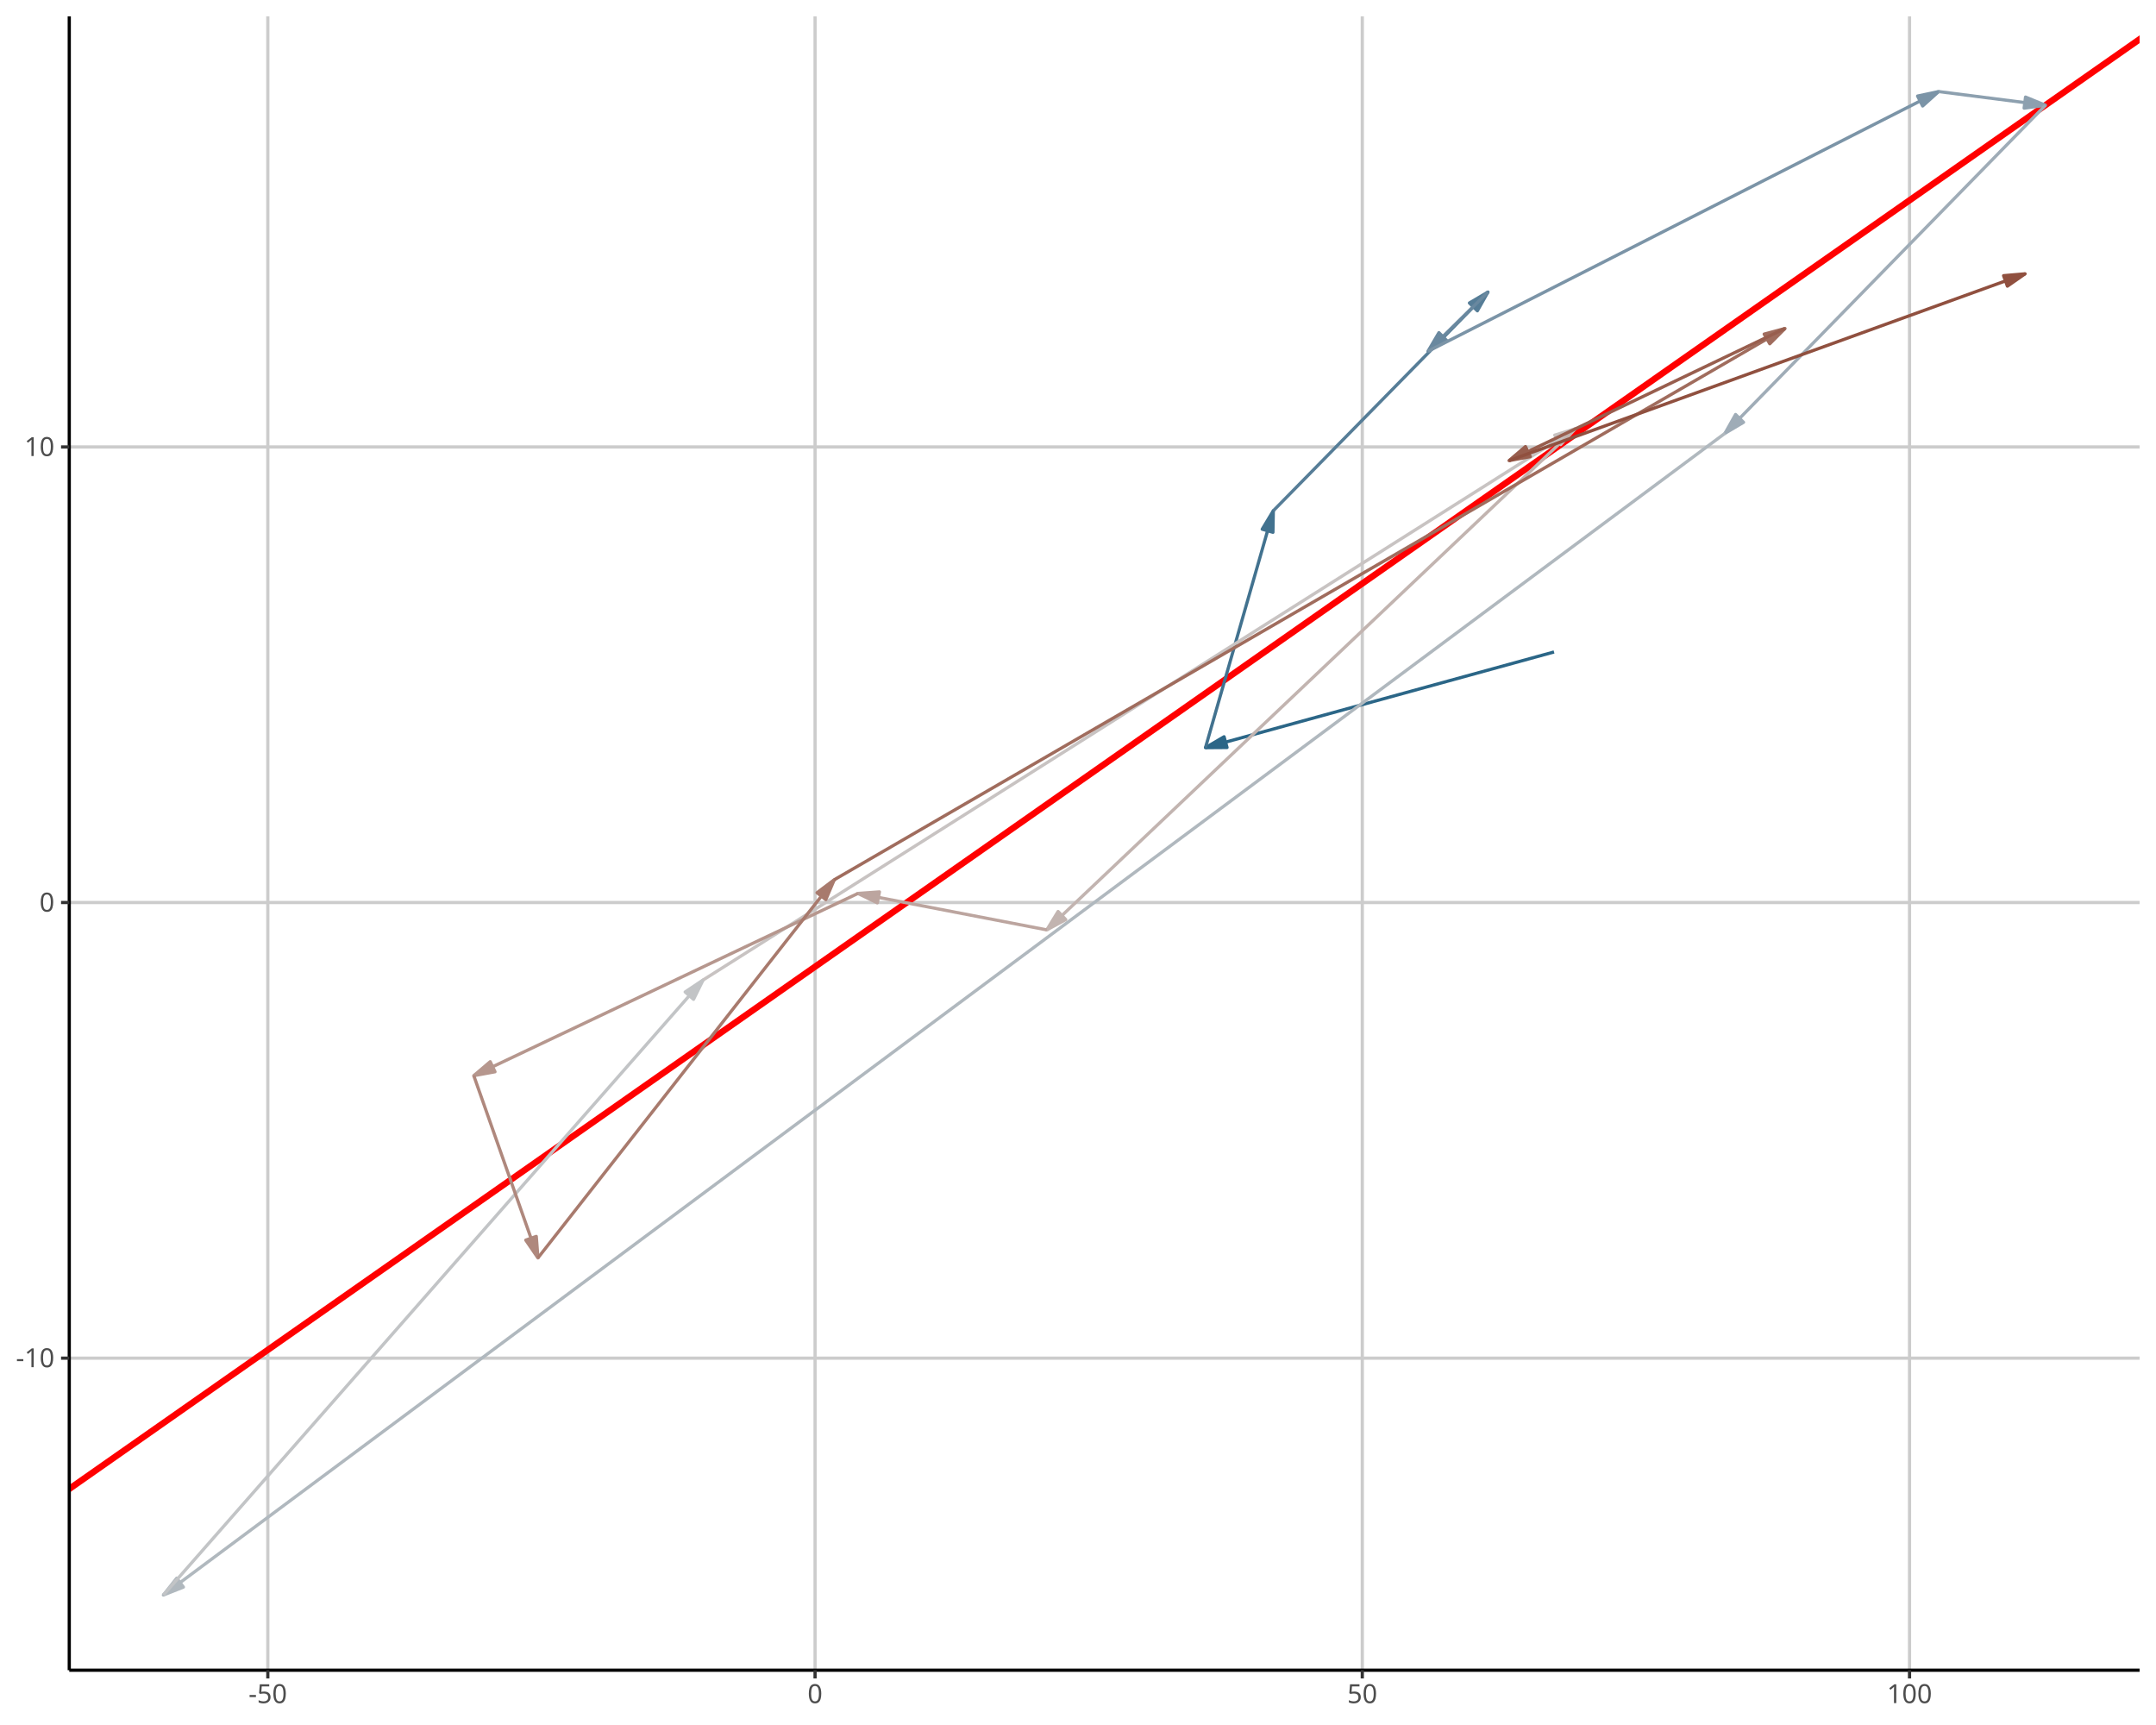
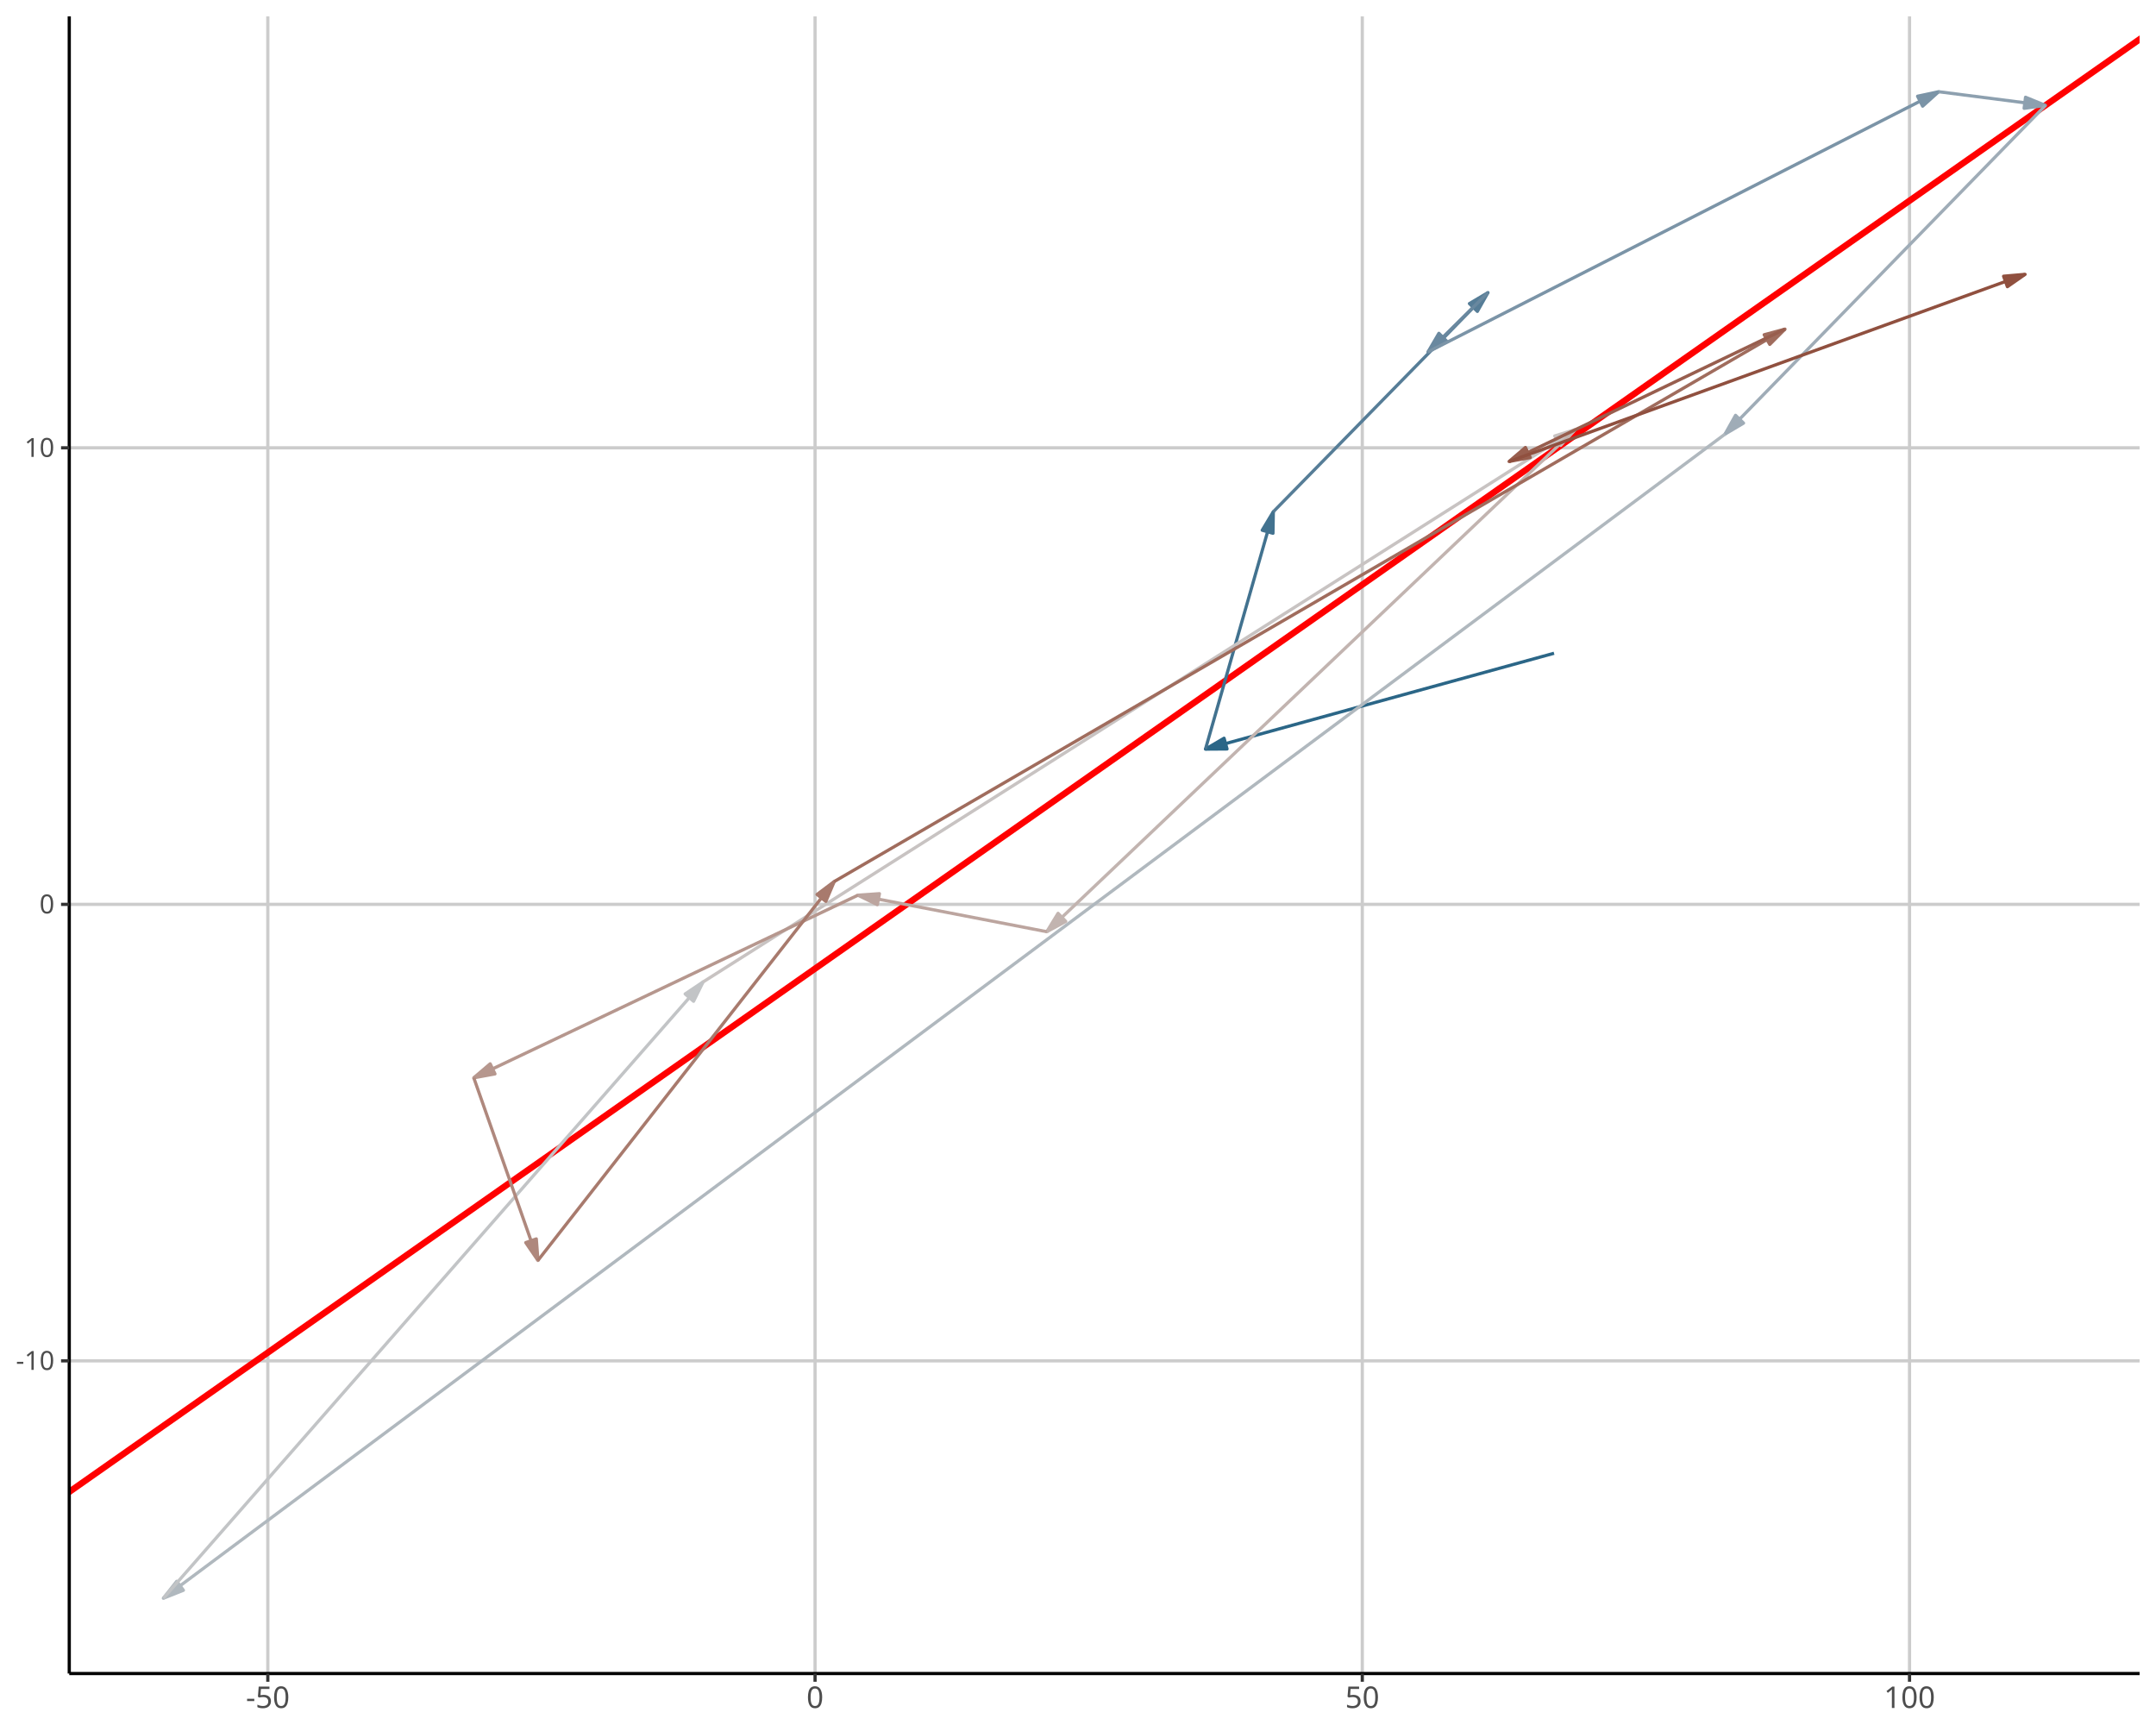
<svg xmlns="http://www.w3.org/2000/svg" class="svglite" data-engine-version="2.0" width="720.00pt" height="576.00pt" viewBox="0 0 720.00 576.00">
  <defs>
    <style type="text/css">
    .svglite line, .svglite polyline, .svglite polygon, .svglite path, .svglite rect, .svglite circle {
      fill: none;
      stroke: #000000;
      stroke-linecap: round;
      stroke-linejoin: round;
      stroke-miterlimit: 10.00;
    }
  </style>
  </defs>
  <rect width="100%" height="100%" style="stroke: none; fill: #FFFFFF;" />
  <defs>
    <clipPath id="cpMC4wMHw3MjAuMDB8MC4wMHw1NzYuMDA=">
      <rect x="0.00" y="0.00" width="720.00" height="576.00" />
    </clipPath>
  </defs>
  <g clip-path="url(#cpMC4wMHw3MjAuMDB8MC4wMHw1NzYuMDA=)">
    <rect x="0.00" y="0.00" width="720.00" height="576.00" style="stroke-width: 1.07; stroke: #FFFFFF; fill: #FFFFFF;" />
  </g>
  <defs>
-     <clipPath id="cpMjMuMTN8NzE0LjUyfDUuNDh8NTU3Ljcx">
-       <rect x="23.13" y="5.48" width="691.39" height="552.23" />
+     <clipPath id="cpMjMuMTN8NzE0LjUyfDUuNDh8NTU4Ljgy">
+       <rect x="23.13" y="5.48" width="691.39" height="553.34" />
    </clipPath>
  </defs>
-   <g clip-path="url(#cpMjMuMTN8NzE0LjUyfDUuNDh8NTU3Ljcx)">
-     <rect x="23.13" y="5.48" width="691.39" height="552.23" style="stroke-width: 1.07; stroke: none; fill: #FFFFFF;" />
-     <polyline points="23.13,453.50 714.52,453.50 " style="stroke-width: 1.07; stroke: #CCCCCC; stroke-linecap: butt;" />
-     <polyline points="23.13,301.37 714.52,301.37 " style="stroke-width: 1.07; stroke: #CCCCCC; stroke-linecap: butt;" />
-     <polyline points="23.13,149.24 714.52,149.24 " style="stroke-width: 1.07; stroke: #CCCCCC; stroke-linecap: butt;" />
-     <polyline points="89.44,557.71 89.44,5.48 " style="stroke-width: 1.07; stroke: #CCCCCC; stroke-linecap: butt;" />
-     <polyline points="272.19,557.71 272.19,5.48 " style="stroke-width: 1.07; stroke: #CCCCCC; stroke-linecap: butt;" />
-     <polyline points="454.94,557.71 454.94,5.48 " style="stroke-width: 1.07; stroke: #CCCCCC; stroke-linecap: butt;" />
-     <polyline points="637.69,557.71 637.69,5.48 " style="stroke-width: 1.07; stroke: #CCCCCC; stroke-linecap: butt;" />
-     <line x1="-668.26" y1="981.24" x2="1405.91" y2="-470.97" style="stroke-width: 2.13; stroke: #FF0000; stroke-linecap: butt;" />
-     <line x1="518.97" y1="217.70" x2="402.57" y2="249.65" style="stroke-width: 1.07; stroke: #2B6687; stroke-linecap: butt;" />
-     <polygon points="408.78,246.01 402.57,249.65 409.77,249.60 " style="stroke-width: 1.07; stroke: #2B6687; stroke-linecap: butt; fill: #2B6687;" />
-     <line x1="402.57" y1="249.65" x2="425.23" y2="170.54" style="stroke-width: 1.07; stroke: #42728F; stroke-linecap: butt;" />
-     <polygon points="425.10,177.74 425.23,170.54 421.52,176.71 " style="stroke-width: 1.07; stroke: #42728F; stroke-linecap: butt; fill: #42728F;" />
-     <line x1="425.23" y1="170.54" x2="496.91" y2="97.52" style="stroke-width: 1.07; stroke: #567D97; stroke-linecap: butt;" />
-     <polygon points="493.37,103.79 496.91,97.52 490.71,101.17 " style="stroke-width: 1.07; stroke: #567D97; stroke-linecap: butt; fill: #567D97;" />
-     <line x1="496.91" y1="97.52" x2="476.89" y2="117.29" style="stroke-width: 1.07; stroke: #69889F; stroke-linecap: butt;" />
-     <polygon points="480.53,111.08 476.89,117.29 483.14,113.73 " style="stroke-width: 1.07; stroke: #69889F; stroke-linecap: butt; fill: #69889F;" />
-     <line x1="476.89" y1="117.29" x2="647.42" y2="30.58" style="stroke-width: 1.07; stroke: #7B94A7; stroke-linecap: butt;" />
-     <polygon points="642.07,35.39 647.42,30.58 640.38,32.07 " style="stroke-width: 1.07; stroke: #7B94A7; stroke-linecap: butt; fill: #7B94A7;" />
-     <line x1="647.42" y1="30.58" x2="683.09" y2="35.14" style="stroke-width: 1.07; stroke: #8DA0AF; stroke-linecap: butt;" />
-     <polygon points="675.96,36.11 683.09,35.14 676.43,32.41 " style="stroke-width: 1.07; stroke: #8DA0AF; stroke-linecap: butt; fill: #8DA0AF;" />
-     <line x1="683.09" y1="35.14" x2="576.07" y2="144.68" style="stroke-width: 1.07; stroke: #9FACB7; stroke-linecap: butt;" />
-     <polygon points="579.60,138.40 576.07,144.68 582.26,141.01 " style="stroke-width: 1.07; stroke: #9FACB7; stroke-linecap: butt; fill: #9FACB7;" />
-     <line x1="576.07" y1="144.68" x2="54.56" y2="532.60" style="stroke-width: 1.07; stroke: #B0B8BE; stroke-linecap: butt;" />
-     <polygon points="59.03,526.96 54.56,532.60 61.25,529.95 " style="stroke-width: 1.07; stroke: #B0B8BE; stroke-linecap: butt; fill: #B0B8BE;" />
-     <line x1="54.56" y1="532.60" x2="234.80" y2="327.23" style="stroke-width: 1.07; stroke: #C2C4C6; stroke-linecap: butt;" />
-     <polygon points="231.61,333.69 234.80,327.23 228.81,331.23 " style="stroke-width: 1.07; stroke: #C2C4C6; stroke-linecap: butt; fill: #C2C4C6;" />
-     <line x1="234.80" y1="327.23" x2="526.07" y2="143.16" style="stroke-width: 1.07; stroke: #C8C3C2; stroke-linecap: butt;" />
-     <polygon points="521.19,148.45 526.07,143.16 519.20,145.30 " style="stroke-width: 1.07; stroke: #C8C3C2; stroke-linecap: butt; fill: #C8C3C2;" />
-     <line x1="526.07" y1="143.16" x2="349.58" y2="310.50" style="stroke-width: 1.07; stroke: #C2B4B0; stroke-linecap: butt;" />
-     <polygon points="353.35,304.36 349.58,310.50 355.91,307.06 " style="stroke-width: 1.07; stroke: #C2B4B0; stroke-linecap: butt; fill: #C2B4B0;" />
-     <line x1="349.58" y1="310.50" x2="286.50" y2="298.33" style="stroke-width: 1.07; stroke: #BCA59F; stroke-linecap: butt;" />
-     <polygon points="293.69,297.81 286.50,298.33 292.98,301.47 " style="stroke-width: 1.07; stroke: #BCA59F; stroke-linecap: butt; fill: #BCA59F;" />
-     <line x1="286.50" y1="298.33" x2="158.22" y2="359.18" style="stroke-width: 1.07; stroke: #B6978E; stroke-linecap: butt;" />
-     <polygon points="163.71,354.51 158.22,359.18 165.31,357.88 " style="stroke-width: 1.07; stroke: #B6978E; stroke-linecap: butt; fill: #B6978E;" />
-     <line x1="158.22" y1="359.18" x2="179.65" y2="420.03" style="stroke-width: 1.07; stroke: #AF887D; stroke-linecap: butt;" />
-     <polygon points="175.58,414.09 179.65,420.03 179.09,412.85 " style="stroke-width: 1.07; stroke: #AF887D; stroke-linecap: butt; fill: #AF887D;" />
-     <line x1="179.65" y1="420.03" x2="278.60" y2="293.76" style="stroke-width: 1.07; stroke: #A87A6D; stroke-linecap: butt;" />
-     <polygon points="275.78,300.39 278.60,293.76 272.85,298.09 " style="stroke-width: 1.07; stroke: #A87A6D; stroke-linecap: butt; fill: #A87A6D;" />
-     <line x1="278.60" y1="293.76" x2="596.10" y2="109.69" style="stroke-width: 1.07; stroke: #A06C5D; stroke-linecap: butt;" />
-     <polygon points="591.02,114.79 596.10,109.69 589.15,111.56 " style="stroke-width: 1.07; stroke: #A06C5D; stroke-linecap: butt; fill: #A06C5D;" />
-     <line x1="596.10" y1="109.69" x2="503.96" y2="153.80" style="stroke-width: 1.07; stroke: #985E4E; stroke-linecap: butt;" />
-     <polygon points="509.43,149.12 503.96,153.80 511.04,152.48 " style="stroke-width: 1.07; stroke: #985E4E; stroke-linecap: butt; fill: #985E4E;" />
-     <line x1="503.96" y1="153.80" x2="676.28" y2="91.43" style="stroke-width: 1.07; stroke: #90503F; stroke-linecap: butt;" />
-     <polygon points="670.37,95.55 676.28,91.43 669.10,92.05 " style="stroke-width: 1.07; stroke: #90503F; stroke-linecap: butt; fill: #90503F;" />
+   <g clip-path="url(#cpMjMuMTN8NzE0LjUyfDUuNDh8NTU4Ljgy)">
+     <rect x="23.13" y="5.48" width="691.39" height="553.34" style="stroke-width: 1.07; stroke: none; fill: #FFFFFF;" />
+     <polyline points="23.13,454.40 714.52,454.40 " style="stroke-width: 1.07; stroke: #CCCCCC; stroke-linecap: butt;" />
+     <polyline points="23.13,301.97 714.52,301.97 " style="stroke-width: 1.07; stroke: #CCCCCC; stroke-linecap: butt;" />
+     <polyline points="23.13,149.53 714.52,149.53 " style="stroke-width: 1.07; stroke: #CCCCCC; stroke-linecap: butt;" />
+     <polyline points="89.44,558.82 89.44,5.48 " style="stroke-width: 1.07; stroke: #CCCCCC; stroke-linecap: butt;" />
+     <polyline points="272.19,558.82 272.19,5.48 " style="stroke-width: 1.07; stroke: #CCCCCC; stroke-linecap: butt;" />
+     <polyline points="454.94,558.82 454.94,5.48 " style="stroke-width: 1.07; stroke: #CCCCCC; stroke-linecap: butt;" />
+     <polyline points="637.69,558.82 637.69,5.48 " style="stroke-width: 1.07; stroke: #CCCCCC; stroke-linecap: butt;" />
+     <line x1="-668.26" y1="983.21" x2="1405.91" y2="-471.93" style="stroke-width: 2.13; stroke: #FF0000; stroke-linecap: butt;" />
+     <line x1="518.97" y1="218.13" x2="402.57" y2="250.14" style="stroke-width: 1.07; stroke: #2B6687; stroke-linecap: butt;" />
+     <polygon points="408.78,246.50 402.57,250.14 409.77,250.09 " style="stroke-width: 1.07; stroke: #2B6687; stroke-linecap: butt; fill: #2B6687;" />
+     <line x1="402.57" y1="250.14" x2="425.23" y2="170.87" style="stroke-width: 1.07; stroke: #42728F; stroke-linecap: butt;" />
+     <polygon points="425.11,178.07 425.23,170.87 421.52,177.05 " style="stroke-width: 1.07; stroke: #42728F; stroke-linecap: butt; fill: #42728F;" />
+     <line x1="425.23" y1="170.87" x2="496.91" y2="97.70" style="stroke-width: 1.07; stroke: #567D97; stroke-linecap: butt;" />
+     <polygon points="493.37,103.98 496.91,97.70 490.71,101.37 " style="stroke-width: 1.07; stroke: #567D97; stroke-linecap: butt; fill: #567D97;" />
+     <line x1="496.91" y1="97.70" x2="476.89" y2="117.52" style="stroke-width: 1.07; stroke: #69889F; stroke-linecap: butt;" />
+     <polygon points="480.52,111.30 476.89,117.52 483.14,113.95 " style="stroke-width: 1.07; stroke: #69889F; stroke-linecap: butt; fill: #69889F;" />
+     <line x1="476.89" y1="117.52" x2="647.42" y2="30.63" style="stroke-width: 1.07; stroke: #7B94A7; stroke-linecap: butt;" />
+     <polygon points="642.07,35.45 647.42,30.63 640.38,32.13 " style="stroke-width: 1.07; stroke: #7B94A7; stroke-linecap: butt; fill: #7B94A7;" />
+     <line x1="647.42" y1="30.63" x2="683.09" y2="35.20" style="stroke-width: 1.07; stroke: #8DA0AF; stroke-linecap: butt;" />
+     <polygon points="675.96,36.17 683.09,35.20 676.43,32.47 " style="stroke-width: 1.07; stroke: #8DA0AF; stroke-linecap: butt; fill: #8DA0AF;" />
+     <line x1="683.09" y1="35.20" x2="576.07" y2="144.96" style="stroke-width: 1.07; stroke: #9FACB7; stroke-linecap: butt;" />
+     <polygon points="579.59,138.68 576.07,144.96 582.26,141.28 " style="stroke-width: 1.07; stroke: #9FACB7; stroke-linecap: butt; fill: #9FACB7;" />
+     <line x1="576.07" y1="144.96" x2="54.56" y2="533.67" style="stroke-width: 1.07; stroke: #B0B8BE; stroke-linecap: butt;" />
+     <polygon points="59.02,528.02 54.56,533.67 61.25,531.01 " style="stroke-width: 1.07; stroke: #B0B8BE; stroke-linecap: butt; fill: #B0B8BE;" />
+     <line x1="54.56" y1="533.67" x2="234.80" y2="327.88" style="stroke-width: 1.07; stroke: #C2C4C6; stroke-linecap: butt;" />
+     <polygon points="231.62,334.34 234.80,327.88 228.81,331.89 " style="stroke-width: 1.07; stroke: #C2C4C6; stroke-linecap: butt; fill: #C2C4C6;" />
+     <line x1="234.80" y1="327.88" x2="526.07" y2="143.43" style="stroke-width: 1.07; stroke: #C8C3C2; stroke-linecap: butt;" />
+     <polygon points="521.20,148.73 526.07,143.43 519.20,145.58 " style="stroke-width: 1.07; stroke: #C8C3C2; stroke-linecap: butt; fill: #C8C3C2;" />
+     <line x1="526.07" y1="143.43" x2="349.58" y2="311.11" style="stroke-width: 1.07; stroke: #C2B4B0; stroke-linecap: butt;" />
+     <polygon points="353.34,304.97 349.58,311.11 355.91,307.67 " style="stroke-width: 1.07; stroke: #C2B4B0; stroke-linecap: butt; fill: #C2B4B0;" />
+     <line x1="349.58" y1="311.11" x2="286.50" y2="298.92" style="stroke-width: 1.07; stroke: #BCA59F; stroke-linecap: butt;" />
+     <polygon points="293.69,298.41 286.50,298.92 292.98,302.07 " style="stroke-width: 1.07; stroke: #BCA59F; stroke-linecap: butt; fill: #BCA59F;" />
+     <line x1="286.50" y1="298.92" x2="158.22" y2="359.89" style="stroke-width: 1.07; stroke: #B6978E; stroke-linecap: butt;" />
+     <polygon points="163.70,355.22 158.22,359.89 165.30,358.59 " style="stroke-width: 1.07; stroke: #B6978E; stroke-linecap: butt; fill: #B6978E;" />
+     <line x1="158.22" y1="359.89" x2="179.65" y2="420.87" style="stroke-width: 1.07; stroke: #AF887D; stroke-linecap: butt;" />
+     <polygon points="175.58,414.92 179.65,420.87 179.10,413.69 " style="stroke-width: 1.07; stroke: #AF887D; stroke-linecap: butt; fill: #AF887D;" />
+     <line x1="179.65" y1="420.87" x2="278.60" y2="294.35" style="stroke-width: 1.07; stroke: #A87A6D; stroke-linecap: butt;" />
+     <polygon points="275.79,300.97 278.60,294.35 272.85,298.68 " style="stroke-width: 1.07; stroke: #A87A6D; stroke-linecap: butt; fill: #A87A6D;" />
+     <line x1="278.60" y1="294.35" x2="596.10" y2="109.90" style="stroke-width: 1.07; stroke: #A06C5D; stroke-linecap: butt;" />
+     <polygon points="591.02,115.00 596.10,109.90 589.15,111.78 " style="stroke-width: 1.07; stroke: #A06C5D; stroke-linecap: butt; fill: #A06C5D;" />
+     <line x1="596.10" y1="109.90" x2="503.96" y2="154.10" style="stroke-width: 1.07; stroke: #985E4E; stroke-linecap: butt;" />
+     <polygon points="509.42,149.42 503.96,154.10 511.03,152.78 " style="stroke-width: 1.07; stroke: #985E4E; stroke-linecap: butt; fill: #985E4E;" />
+     <line x1="503.96" y1="154.10" x2="676.28" y2="91.61" style="stroke-width: 1.07; stroke: #90503F; stroke-linecap: butt;" />
+     <polygon points="670.37,95.73 676.28,91.61 669.10,92.23 " style="stroke-width: 1.07; stroke: #90503F; stroke-linecap: butt; fill: #90503F;" />
  </g>
  <g clip-path="url(#cpMC4wMHw3MjAuMDB8MC4wMHw1NzYuMDA=)">
-     <polyline points="23.13,557.71 23.13,5.48 " style="stroke-width: 1.07; stroke-linecap: butt;" />
-     <text x="18.20" y="456.53" text-anchor="end" style="font-size: 8.80px; fill: #4D4D4D; font-family: sans;" textLength="12.72px" lengthAdjust="spacingAndGlyphs">-10</text>
-     <text x="18.20" y="304.40" text-anchor="end" style="font-size: 8.80px; fill: #4D4D4D; font-family: sans;" textLength="4.89px" lengthAdjust="spacingAndGlyphs">0</text>
-     <text x="18.20" y="152.27" text-anchor="end" style="font-size: 8.80px; fill: #4D4D4D; font-family: sans;" textLength="9.79px" lengthAdjust="spacingAndGlyphs">10</text>
-     <polyline points="20.39,453.50 23.13,453.50 " style="stroke-width: 1.07; stroke: #333333; stroke-linecap: butt;" />
-     <polyline points="20.39,301.37 23.13,301.37 " style="stroke-width: 1.07; stroke: #333333; stroke-linecap: butt;" />
-     <polyline points="20.39,149.24 23.13,149.24 " style="stroke-width: 1.07; stroke: #333333; stroke-linecap: butt;" />
-     <polyline points="23.13,557.71 714.52,557.71 " style="stroke-width: 1.07; stroke-linecap: butt;" />
-     <polyline points="89.44,560.45 89.44,557.71 " style="stroke-width: 1.07; stroke: #333333; stroke-linecap: butt;" />
-     <polyline points="272.19,560.45 272.19,557.71 " style="stroke-width: 1.07; stroke: #333333; stroke-linecap: butt;" />
-     <polyline points="454.94,560.45 454.94,557.71 " style="stroke-width: 1.07; stroke: #333333; stroke-linecap: butt;" />
-     <polyline points="637.69,560.45 637.69,557.71 " style="stroke-width: 1.07; stroke: #333333; stroke-linecap: butt;" />
-     <text x="89.44" y="568.69" text-anchor="middle" style="font-size: 8.80px; fill: #4D4D4D; font-family: sans;" textLength="12.72px" lengthAdjust="spacingAndGlyphs">-50</text>
-     <text x="272.19" y="568.69" text-anchor="middle" style="font-size: 8.80px; fill: #4D4D4D; font-family: sans;" textLength="4.89px" lengthAdjust="spacingAndGlyphs">0</text>
-     <text x="454.94" y="568.69" text-anchor="middle" style="font-size: 8.80px; fill: #4D4D4D; font-family: sans;" textLength="9.79px" lengthAdjust="spacingAndGlyphs">50</text>
-     <text x="637.69" y="568.69" text-anchor="middle" style="font-size: 8.80px; fill: #4D4D4D; font-family: sans;" textLength="14.68px" lengthAdjust="spacingAndGlyphs">100</text>
+     <polyline points="23.13,558.82 23.13,5.48 " style="stroke-width: 1.07; stroke-linecap: butt;" />
+     <text x="18.20" y="457.43" text-anchor="end" style="font-size: 8.80px; fill: #4D4D4D; font-family: sans;" textLength="12.72px" lengthAdjust="spacingAndGlyphs">-10</text>
+     <text x="18.20" y="305.00" text-anchor="end" style="font-size: 8.80px; fill: #4D4D4D; font-family: sans;" textLength="4.89px" lengthAdjust="spacingAndGlyphs">0</text>
+     <text x="18.20" y="152.56" text-anchor="end" style="font-size: 8.80px; fill: #4D4D4D; font-family: sans;" textLength="9.79px" lengthAdjust="spacingAndGlyphs">10</text>
+     <polyline points="20.39,454.40 23.13,454.40 " style="stroke-width: 1.07; stroke: #333333; stroke-linecap: butt;" />
+     <polyline points="20.39,301.97 23.13,301.97 " style="stroke-width: 1.07; stroke: #333333; stroke-linecap: butt;" />
+     <polyline points="20.39,149.53 23.13,149.53 " style="stroke-width: 1.07; stroke: #333333; stroke-linecap: butt;" />
+     <polyline points="23.13,558.82 714.52,558.82 " style="stroke-width: 1.07; stroke-linecap: butt;" />
+     <polyline points="89.44,561.56 89.44,558.82 " style="stroke-width: 1.07; stroke: #333333; stroke-linecap: butt;" />
+     <polyline points="272.19,561.56 272.19,558.82 " style="stroke-width: 1.07; stroke: #333333; stroke-linecap: butt;" />
+     <polyline points="454.94,561.56 454.94,558.82 " style="stroke-width: 1.07; stroke: #333333; stroke-linecap: butt;" />
+     <polyline points="637.69,561.56 637.69,558.82 " style="stroke-width: 1.07; stroke: #333333; stroke-linecap: butt;" />
+     <text x="89.44" y="570.31" text-anchor="middle" style="font-size: 10.00px; fill: #4D4D4D; font-family: sans;" textLength="14.45px" lengthAdjust="spacingAndGlyphs">-50</text>
+     <text x="272.19" y="570.31" text-anchor="middle" style="font-size: 10.00px; fill: #4D4D4D; font-family: sans;" textLength="5.56px" lengthAdjust="spacingAndGlyphs">0</text>
+     <text x="454.94" y="570.31" text-anchor="middle" style="font-size: 10.00px; fill: #4D4D4D; font-family: sans;" textLength="11.12px" lengthAdjust="spacingAndGlyphs">50</text>
+     <text x="637.69" y="570.31" text-anchor="middle" style="font-size: 10.00px; fill: #4D4D4D; font-family: sans;" textLength="16.69px" lengthAdjust="spacingAndGlyphs">100</text>
  </g>
</svg>
